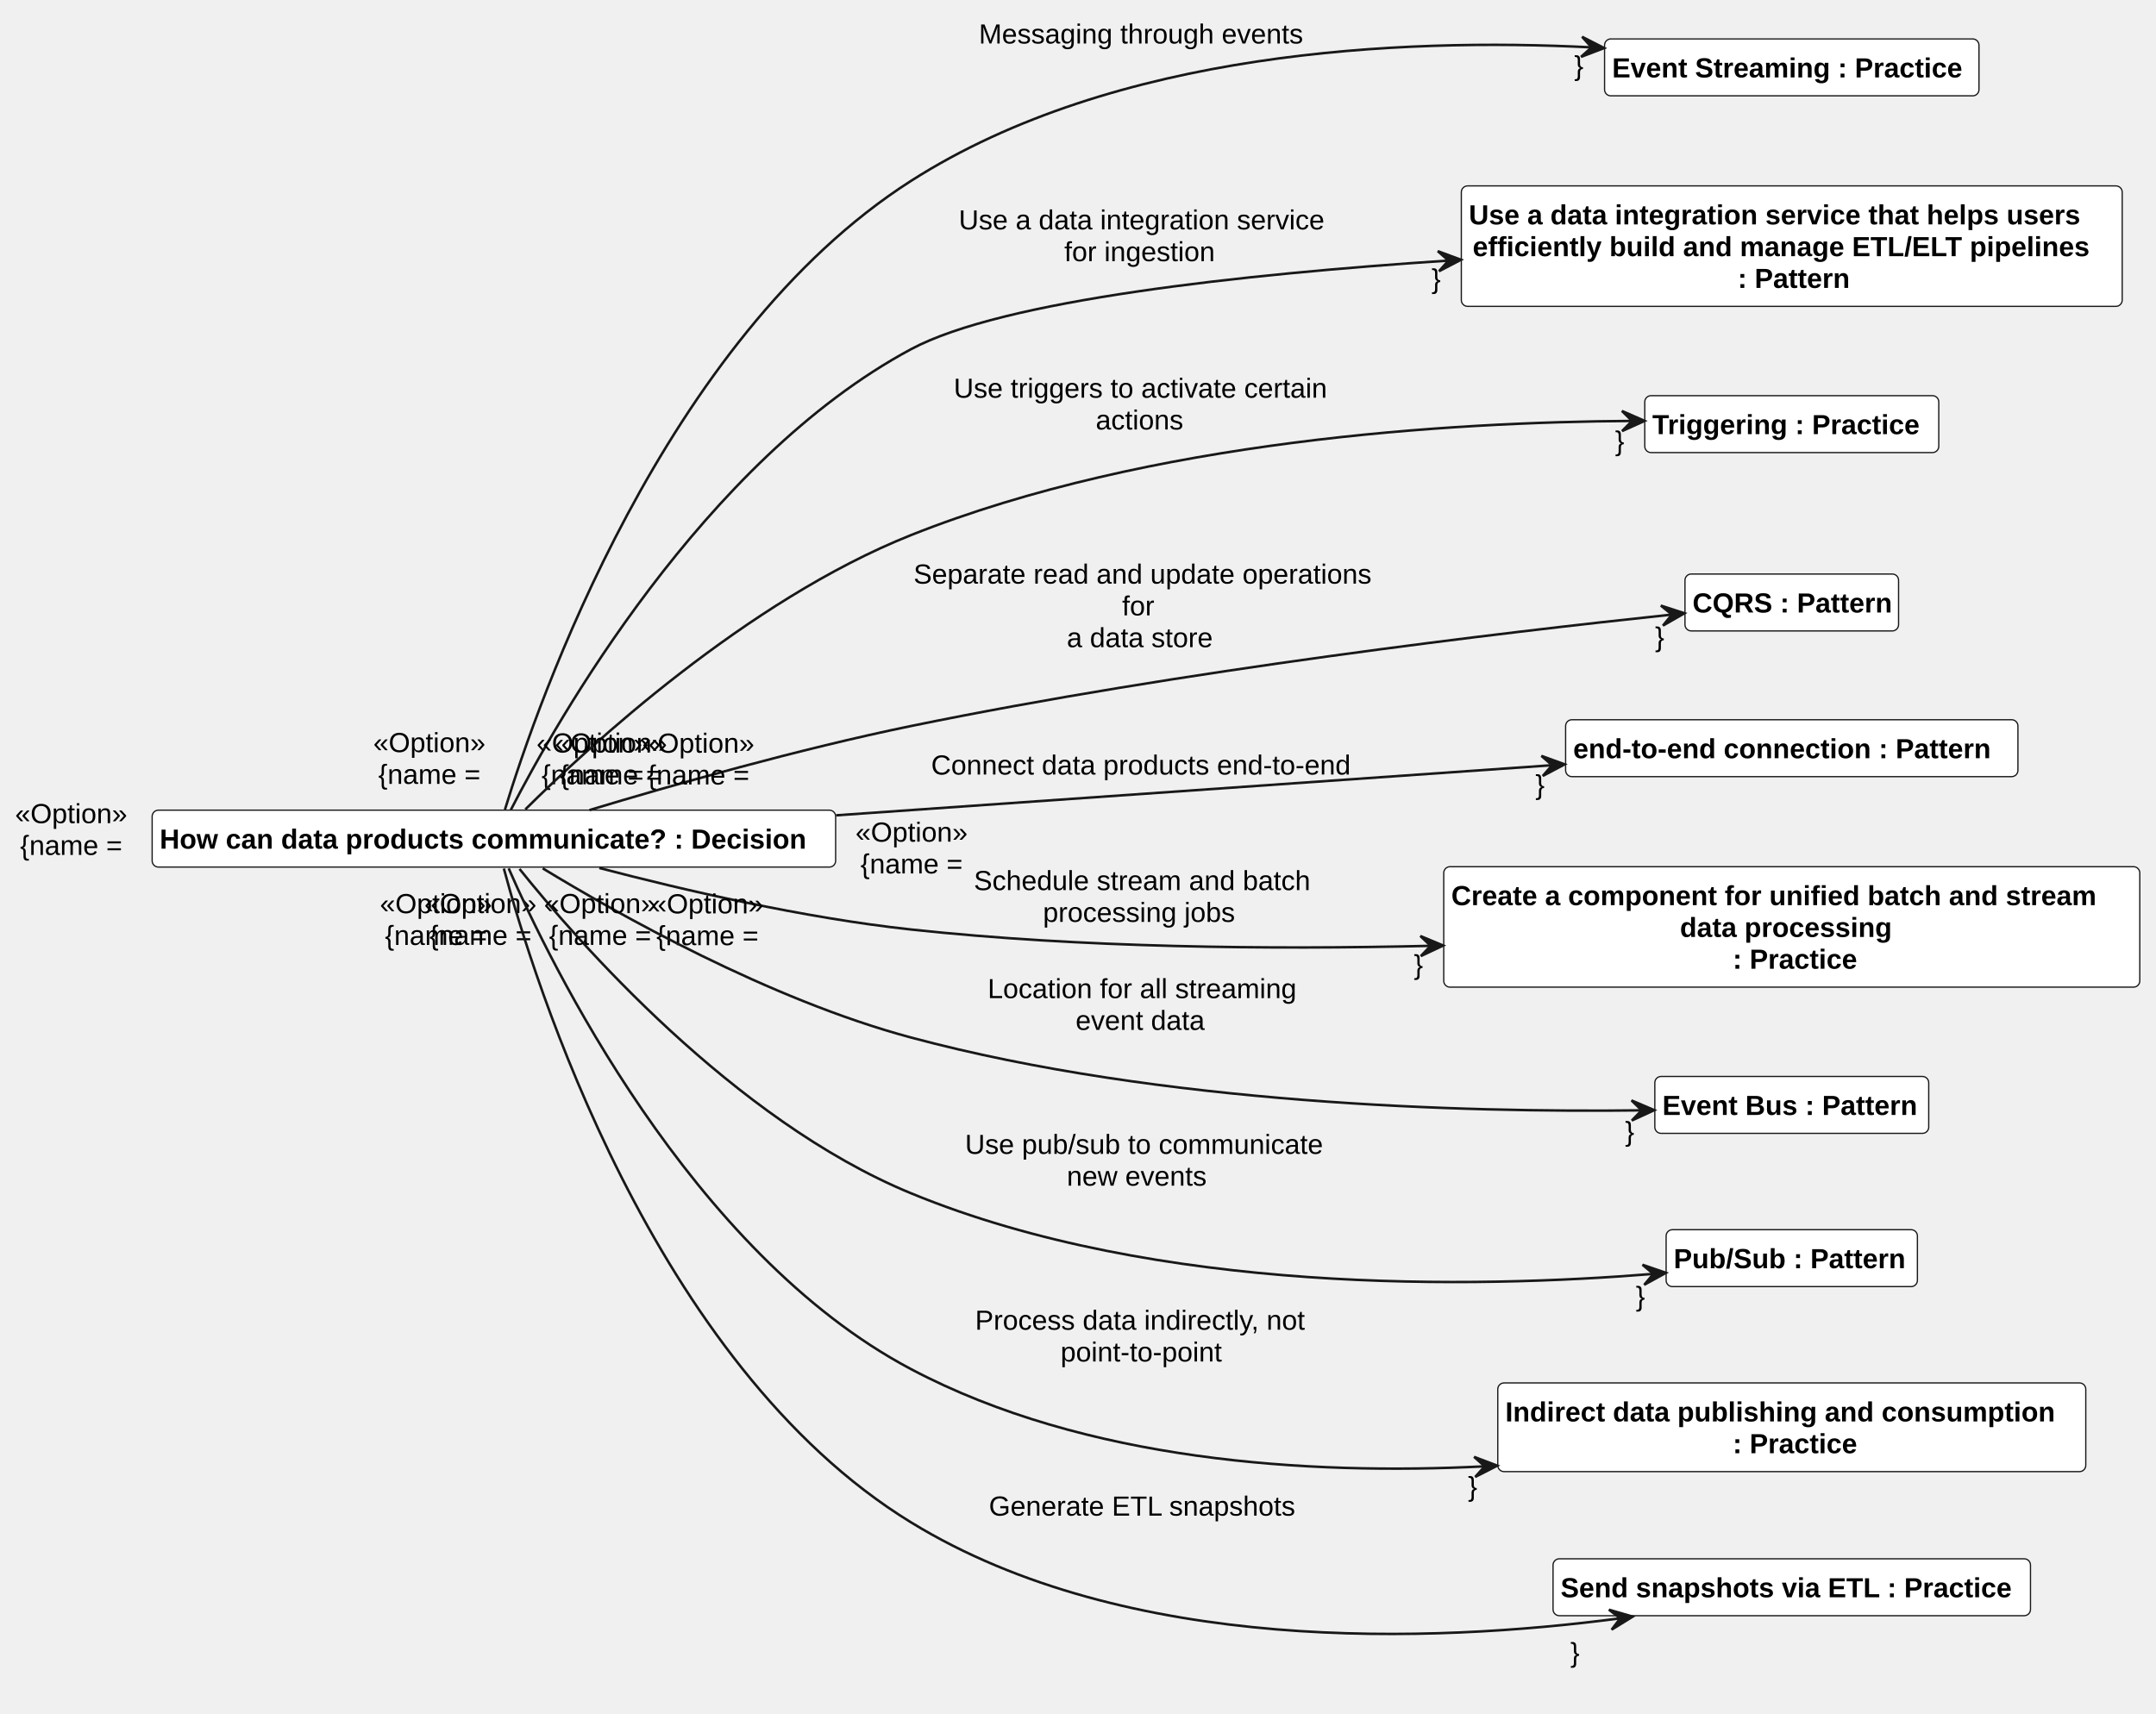
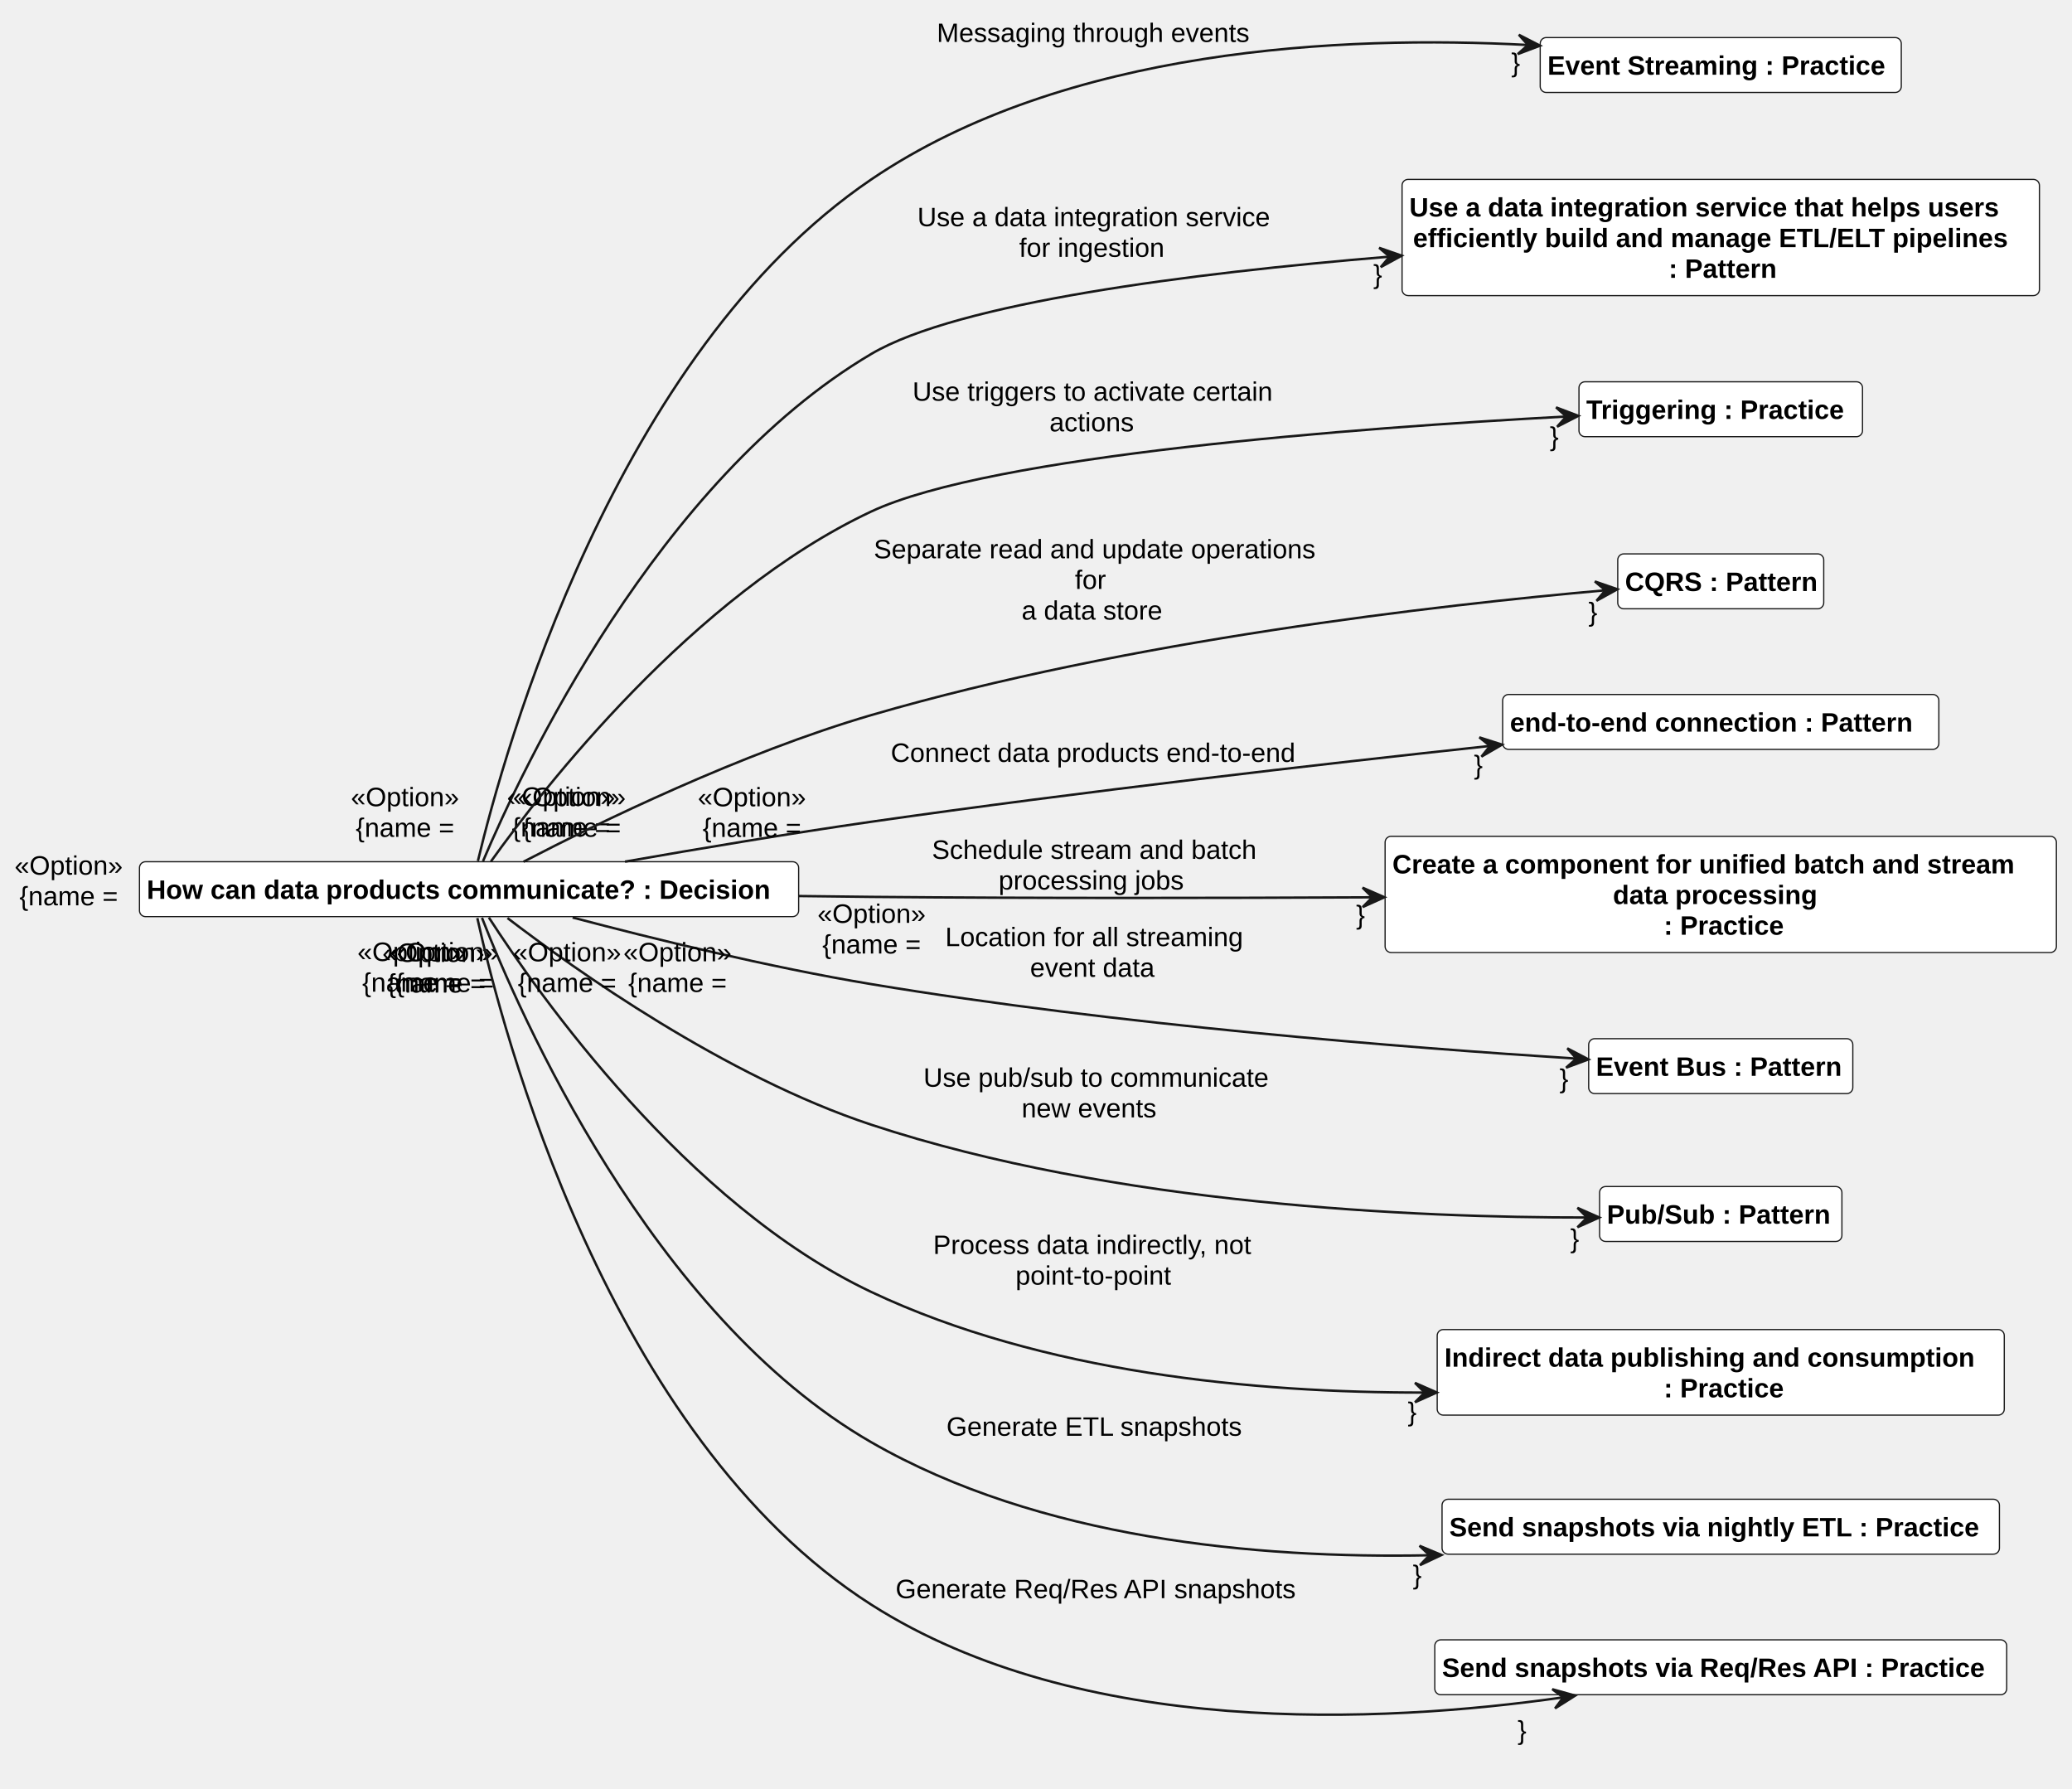
- <svg xmlns="http://www.w3.org/2000/svg" contentStyleType="text/css" height="682px" preserveAspectRatio="none" style="width:858px;height:682px;background:#FFFFFF;" version="1.1" viewBox="0 0 858 682" width="858px" zoomAndPan="magnify">
+ <svg xmlns="http://www.w3.org/2000/svg" contentStyleType="text/css" height="738px" preserveAspectRatio="none" style="width:855px;height:738px;background:#FFFFFF;" version="1.1" viewBox="0 0 855 738" width="855px" zoomAndPan="magnify">
  <defs />
  <g>
    <g id="elem___1_How_can_data_products_communicate_">
-       <rect codeLine="9" fill="#FFFFFF" height="22.649" id="__1_How_can_data_products_communicate_" rx="2.5" ry="2.5" style="stroke:#181818;stroke-width:0.5;" width="272" x="60.552" y="322.5" />
-       <text fill="#000000" font-family="Arial" font-size="11" font-weight="bold" lengthAdjust="spacing" textLength="266" x="63.552" y="337.818">How can data products communicate? : Decision</text>
+       <rect codeLine="9" fill="#FFFFFF" height="22.649" id="__1_How_can_data_products_communicate_" rx="2.5" ry="2.5" style="stroke:#181818;stroke-width:0.5;" width="272" x="57.556" y="355.5" />
+       <text fill="#000000" font-family="Arial" font-size="11" font-weight="bold" lengthAdjust="spacing" textLength="266" x="60.556" y="370.818">How can data products communicate? : Decision</text>
    </g>
    <g id="elem___2_Event_Streaming">
-       <rect codeLine="10" fill="#FFFFFF" height="22.649" id="__2_Event_Streaming" rx="2.5" ry="2.5" style="stroke:#181818;stroke-width:0.5;" width="149" x="638.552" y="15.5" />
-       <text fill="#000000" font-family="Arial" font-size="11" font-weight="bold" lengthAdjust="spacing" textLength="143" x="641.552" y="30.818">Event Streaming : Practice</text>
+       <rect codeLine="10" fill="#FFFFFF" height="22.649" id="__2_Event_Streaming" rx="2.5" ry="2.5" style="stroke:#181818;stroke-width:0.5;" width="149" x="635.556" y="15.5" />
+       <text fill="#000000" font-family="Arial" font-size="11" font-weight="bold" lengthAdjust="spacing" textLength="143" x="638.556" y="30.818">Event Streaming : Practice</text>
    </g>
    <g id="elem___3_Use_a_data_integration_service_that_helps_users_efficiently_build_and_manage_ETL_ELT_pipelines">
-       <rect codeLine="11" fill="#FFFFFF" height="47.947" id="__3_Use_a_data_integration_service_that_helps_users_efficiently_build_and_manage_ETL_ELT_pipelines" rx="2.5" ry="2.5" style="stroke:#181818;stroke-width:0.5;" width="263" x="581.552" y="74" />
-       <text fill="#000000" font-family="Arial" font-size="11" font-weight="bold" lengthAdjust="spacing" textLength="257" x="584.552" y="89.318">Use a data integration service that helps users</text>
-       <text fill="#000000" font-family="Arial" font-size="11" font-weight="bold" lengthAdjust="spacing" textLength="254" x="586.052" y="101.967">efficiently build and manage ETL/ELT pipelines</text>
-       <text fill="#000000" font-family="Arial" font-size="11" font-weight="bold" lengthAdjust="spacing" textLength="46" x="691.552" y="114.616">: Pattern</text>
+       <rect codeLine="11" fill="#FFFFFF" height="47.947" id="__3_Use_a_data_integration_service_that_helps_users_efficiently_build_and_manage_ETL_ELT_pipelines" rx="2.5" ry="2.5" style="stroke:#181818;stroke-width:0.5;" width="263" x="578.556" y="74" />
+       <text fill="#000000" font-family="Arial" font-size="11" font-weight="bold" lengthAdjust="spacing" textLength="257" x="581.556" y="89.318">Use a data integration service that helps users</text>
+       <text fill="#000000" font-family="Arial" font-size="11" font-weight="bold" lengthAdjust="spacing" textLength="254" x="583.056" y="101.967">efficiently build and manage ETL/ELT pipelines</text>
+       <text fill="#000000" font-family="Arial" font-size="11" font-weight="bold" lengthAdjust="spacing" textLength="46" x="688.556" y="114.616">: Pattern</text>
    </g>
    <g id="elem___4_Triggering">
-       <rect codeLine="12" fill="#FFFFFF" height="22.649" id="__4_Triggering" rx="2.5" ry="2.5" style="stroke:#181818;stroke-width:0.5;" width="117" x="654.552" y="157.5" />
-       <text fill="#000000" font-family="Arial" font-size="11" font-weight="bold" lengthAdjust="spacing" textLength="111" x="657.552" y="172.818">Triggering : Practice</text>
+       <rect codeLine="12" fill="#FFFFFF" height="22.649" id="__4_Triggering" rx="2.5" ry="2.5" style="stroke:#181818;stroke-width:0.5;" width="117" x="651.556" y="157.5" />
+       <text fill="#000000" font-family="Arial" font-size="11" font-weight="bold" lengthAdjust="spacing" textLength="111" x="654.556" y="172.818">Triggering : Practice</text>
    </g>
    <g id="elem___5_CQRS">
-       <rect codeLine="13" fill="#FFFFFF" height="22.649" id="__5_CQRS" rx="2.5" ry="2.5" style="stroke:#181818;stroke-width:0.5;" width="85" x="670.552" y="228.5" />
-       <text fill="#000000" font-family="Arial" font-size="11" font-weight="bold" lengthAdjust="spacing" textLength="79" x="673.552" y="243.818">CQRS : Pattern</text>
+       <rect codeLine="13" fill="#FFFFFF" height="22.649" id="__5_CQRS" rx="2.5" ry="2.5" style="stroke:#181818;stroke-width:0.5;" width="85" x="667.556" y="228.5" />
+       <text fill="#000000" font-family="Arial" font-size="11" font-weight="bold" lengthAdjust="spacing" textLength="79" x="670.556" y="243.818">CQRS : Pattern</text>
    </g>
    <g id="elem___6_end_to_end_connection">
-       <rect codeLine="14" fill="#FFFFFF" height="22.649" id="__6_end_to_end_connection" rx="2.5" ry="2.5" style="stroke:#181818;stroke-width:0.5;" width="180" x="623.052" y="286.5" />
-       <text fill="#000000" font-family="Arial" font-size="11" font-weight="bold" lengthAdjust="spacing" textLength="174" x="626.052" y="301.818">end-to-end connection : Pattern</text>
+       <rect codeLine="14" fill="#FFFFFF" height="22.649" id="__6_end_to_end_connection" rx="2.5" ry="2.5" style="stroke:#181818;stroke-width:0.5;" width="180" x="620.056" y="286.5" />
+       <text fill="#000000" font-family="Arial" font-size="11" font-weight="bold" lengthAdjust="spacing" textLength="174" x="623.056" y="301.818">end-to-end connection : Pattern</text>
    </g>
    <g id="elem___7_Create_a_component_for_unified_batch_and_stream_data_processing">
-       <rect codeLine="15" fill="#FFFFFF" height="47.947" id="__7_Create_a_component_for_unified_batch_and_stream_data_processing" rx="2.5" ry="2.5" style="stroke:#181818;stroke-width:0.5;" width="277" x="574.552" y="345" />
-       <text fill="#000000" font-family="Arial" font-size="11" font-weight="bold" lengthAdjust="spacing" textLength="271" x="577.552" y="360.318">Create a component for unified batch and stream</text>
-       <text fill="#000000" font-family="Arial" font-size="11" font-weight="bold" lengthAdjust="spacing" textLength="89" x="668.552" y="372.967">data processing</text>
-       <text fill="#000000" font-family="Arial" font-size="11" font-weight="bold" lengthAdjust="spacing" textLength="50" x="689.552" y="385.616">: Practice</text>
+       <rect codeLine="15" fill="#FFFFFF" height="47.947" id="__7_Create_a_component_for_unified_batch_and_stream_data_processing" rx="2.5" ry="2.5" style="stroke:#181818;stroke-width:0.5;" width="277" x="571.556" y="345" />
+       <text fill="#000000" font-family="Arial" font-size="11" font-weight="bold" lengthAdjust="spacing" textLength="271" x="574.556" y="360.318">Create a component for unified batch and stream</text>
+       <text fill="#000000" font-family="Arial" font-size="11" font-weight="bold" lengthAdjust="spacing" textLength="89" x="665.556" y="372.967">data processing</text>
+       <text fill="#000000" font-family="Arial" font-size="11" font-weight="bold" lengthAdjust="spacing" textLength="50" x="686.556" y="385.616">: Practice</text>
    </g>
    <g id="elem___8_Event_Bus">
-       <rect codeLine="16" fill="#FFFFFF" height="22.649" id="__8_Event_Bus" rx="2.5" ry="2.5" style="stroke:#181818;stroke-width:0.5;" width="109" x="658.552" y="428.5" />
-       <text fill="#000000" font-family="Arial" font-size="11" font-weight="bold" lengthAdjust="spacing" textLength="103" x="661.552" y="443.818">Event Bus : Pattern</text>
+       <rect codeLine="16" fill="#FFFFFF" height="22.649" id="__8_Event_Bus" rx="2.5" ry="2.5" style="stroke:#181818;stroke-width:0.5;" width="109" x="655.556" y="428.5" />
+       <text fill="#000000" font-family="Arial" font-size="11" font-weight="bold" lengthAdjust="spacing" textLength="103" x="658.556" y="443.818">Event Bus : Pattern</text>
    </g>
    <g id="elem___9_Pub_Sub">
-       <rect codeLine="17" fill="#FFFFFF" height="22.649" id="__9_Pub_Sub" rx="2.5" ry="2.5" style="stroke:#181818;stroke-width:0.5;" width="100" x="663.052" y="489.5" />
-       <text fill="#000000" font-family="Arial" font-size="11" font-weight="bold" lengthAdjust="spacing" textLength="94" x="666.052" y="504.818">Pub/Sub : Pattern</text>
+       <rect codeLine="17" fill="#FFFFFF" height="22.649" id="__9_Pub_Sub" rx="2.5" ry="2.5" style="stroke:#181818;stroke-width:0.5;" width="100" x="660.056" y="489.5" />
+       <text fill="#000000" font-family="Arial" font-size="11" font-weight="bold" lengthAdjust="spacing" textLength="94" x="663.056" y="504.818">Pub/Sub : Pattern</text>
    </g>
    <g id="elem___10_Indirect_data_publishing_and_consumption">
-       <rect codeLine="18" fill="#FFFFFF" height="35.298" id="__10_Indirect_data_publishing_and_consumption" rx="2.5" ry="2.5" style="stroke:#181818;stroke-width:0.5;" width="234" x="596.052" y="550.5" />
-       <text fill="#000000" font-family="Arial" font-size="11" font-weight="bold" lengthAdjust="spacing" textLength="228" x="599.052" y="565.818">Indirect data publishing and consumption</text>
-       <text fill="#000000" font-family="Arial" font-size="11" font-weight="bold" lengthAdjust="spacing" textLength="50" x="689.552" y="578.467">: Practice</text>
+       <rect codeLine="18" fill="#FFFFFF" height="35.298" id="__10_Indirect_data_publishing_and_consumption" rx="2.5" ry="2.5" style="stroke:#181818;stroke-width:0.5;" width="234" x="593.056" y="548.5" />
+       <text fill="#000000" font-family="Arial" font-size="11" font-weight="bold" lengthAdjust="spacing" textLength="228" x="596.056" y="563.818">Indirect data publishing and consumption</text>
+       <text fill="#000000" font-family="Arial" font-size="11" font-weight="bold" lengthAdjust="spacing" textLength="50" x="686.556" y="576.467">: Practice</text>
    </g>
-     <g id="elem___11_Send_snapshots_via_ETL">
-       <rect codeLine="19" fill="#FFFFFF" height="22.649" id="__11_Send_snapshots_via_ETL" rx="2.5" ry="2.5" style="stroke:#181818;stroke-width:0.5;" width="190" x="618.052" y="620.5" />
-       <text fill="#000000" font-family="Arial" font-size="11" font-weight="bold" lengthAdjust="spacing" textLength="184" x="621.052" y="635.818">Send snapshots via ETL : Practice</text>
+     <g id="elem___11_Send_snapshots_via_nightly_ETL">
+       <rect codeLine="19" fill="#FFFFFF" height="22.649" id="__11_Send_snapshots_via_nightly_ETL" rx="2.5" ry="2.5" style="stroke:#181818;stroke-width:0.5;" width="230" x="595.056" y="618.5" />
+       <text fill="#000000" font-family="Arial" font-size="11" font-weight="bold" lengthAdjust="spacing" textLength="224" x="598.056" y="633.818">Send snapshots via nightly ETL : Practice</text>
+     </g>
+     <g id="elem___12_Send_snapshots_via_Req_Res_API">
+       <rect codeLine="20" fill="#FFFFFF" height="22.649" id="__12_Send_snapshots_via_Req_Res_API" rx="2.5" ry="2.5" style="stroke:#181818;stroke-width:0.5;" width="236" x="592.056" y="676.5" />
+       <text fill="#000000" font-family="Arial" font-size="11" font-weight="bold" lengthAdjust="spacing" textLength="230" x="595.056" y="691.818">Send snapshots via Req/Res API : Practice</text>
    </g>
    <g id="link___1_How_can_data_products_communicate____2_Event_Streaming">
-       <path codeLine="20" d="M200.942,322.28 C213.812,280.06 264.022,134.94 362.552,72 C443.862,20.07 557.642,15.04 633.022,18.84 " fill="none" id="__1_How_can_data_products_communicate_-to-__2_Event_Streaming" style="stroke:#181818;stroke-width:1.0;" />
-       <polygon fill="#181818" points="638.382,19.13,629.613,14.647,633.389,18.858,629.178,22.635,638.382,19.13" style="stroke:#181818;stroke-width:1.0;" />
-       <text fill="#000000" font-family="Arial" font-size="11" lengthAdjust="spacing" textLength="128" x="389.552" y="17.318">Messaging through events</text>
-       <text fill="#000000" font-family="Arial" font-size="11" lengthAdjust="spacing" textLength="43" x="148.545" y="299.384">«Option»</text>
-       <text fill="#000000" font-family="Arial" font-size="11" lengthAdjust="spacing" textLength="39" x="150.545" y="312.033">{name =</text>
-       <text fill="#000000" font-family="Arial" font-size="11" lengthAdjust="spacing" textLength="4" x="626.475" y="29.959">}</text>
-       <text fill="#000000" font-family="Arial" font-size="11" lengthAdjust="spacing" textLength="3" x="626.975" y="42.608"> </text>
+       <path codeLine="21" d="M197.196,355.21 C208.006,309.91 253.496,145.91 359.556,74 C439.726,19.64 554.286,14.52 630.106,18.54 " fill="none" id="__1_How_can_data_products_communicate_-to-__2_Event_Streaming" style="stroke:#181818;stroke-width:1.0;" />
+       <polygon fill="#181818" points="635.496,18.84,626.739,14.333,630.504,18.555,626.283,22.32,635.496,18.84" style="stroke:#181818;stroke-width:1.0;" />
+       <text fill="#000000" font-family="Arial" font-size="11" lengthAdjust="spacing" textLength="128" x="386.556" y="17.318">Messaging through events</text>
+       <text fill="#000000" font-family="Arial" font-size="11" lengthAdjust="spacing" textLength="43" x="144.783" y="332.589">«Option»</text>
+       <text fill="#000000" font-family="Arial" font-size="11" lengthAdjust="spacing" textLength="39" x="146.783" y="345.238">{name =</text>
+       <text fill="#000000" font-family="Arial" font-size="11" lengthAdjust="spacing" textLength="4" x="623.601" y="29.639">}</text>
+       <text fill="#000000" font-family="Arial" font-size="11" lengthAdjust="spacing" textLength="3" x="624.101" y="42.288"> </text>
    </g>
    <g id="link___1_How_can_data_products_communicate____3_Use_a_data_integration_service_that_helps_users_efficiently_build_and_manage_ETL_ELT_pipelines">
-       <path codeLine="21" d="M203.282,322.4 C221.202,287.53 279.912,183.37 362.552,139 C398.892,119.5 494.142,109.16 576.042,103.75 " fill="none" id="__1_How_can_data_products_communicate_-to-__3_Use_a_data_integration_service_that_helps_users_efficiently_build_and_manage_ETL_ELT_pipelines" style="stroke:#181818;stroke-width:1.0;" />
-       <polygon fill="#181818" points="581.412,103.4,572.178,99.974,576.422,103.715,572.682,107.958,581.412,103.4" style="stroke:#181818;stroke-width:1.0;" />
-       <text fill="#000000" font-family="Arial" font-size="11" lengthAdjust="spacing" textLength="144" x="381.552" y="91.318">Use a data integration service</text>
-       <text fill="#000000" font-family="Arial" font-size="11" lengthAdjust="spacing" textLength="60" x="423.552" y="103.967">for ingestion</text>
-       <text fill="#000000" font-family="Arial" font-size="11" lengthAdjust="spacing" textLength="43" x="213.502" y="299.545">«Option»</text>
-       <text fill="#000000" font-family="Arial" font-size="11" lengthAdjust="spacing" textLength="39" x="215.502" y="312.194">{name =</text>
-       <text fill="#000000" font-family="Arial" font-size="11" lengthAdjust="spacing" textLength="4" x="569.686" y="114.763">}</text>
-       <text fill="#000000" font-family="Arial" font-size="11" lengthAdjust="spacing" textLength="3" x="570.186" y="127.412"> </text>
+       <path codeLine="22" d="M199.296,355.31 C215.296,317.51 271.296,198.06 359.556,146 C395.236,124.95 490.806,112.74 573.006,105.91 " fill="none" id="__1_How_can_data_products_communicate_-to-__3_Use_a_data_integration_service_that_helps_users_efficiently_build_and_manage_ETL_ELT_pipelines" style="stroke:#181818;stroke-width:1.0;" />
+       <polygon fill="#181818" points="578.396,105.47,569.096,102.229,573.413,105.884,569.758,110.201,578.396,105.47" style="stroke:#181818;stroke-width:1.0;" />
+       <text fill="#000000" font-family="Arial" font-size="11" lengthAdjust="spacing" textLength="144" x="378.556" y="93.318">Use a data integration service</text>
+       <text fill="#000000" font-family="Arial" font-size="11" lengthAdjust="spacing" textLength="60" x="420.556" y="105.967">for ingestion</text>
+       <text fill="#000000" font-family="Arial" font-size="11" lengthAdjust="spacing" textLength="43" x="209.175" y="332.424">«Option»</text>
+       <text fill="#000000" font-family="Arial" font-size="11" lengthAdjust="spacing" textLength="39" x="211.175" y="345.073">{name =</text>
+       <text fill="#000000" font-family="Arial" font-size="11" lengthAdjust="spacing" textLength="4" x="566.669" y="116.953">}</text>
+       <text fill="#000000" font-family="Arial" font-size="11" lengthAdjust="spacing" textLength="3" x="567.169" y="129.601"> </text>
    </g>
    <g id="link___1_How_can_data_products_communicate____4_Triggering">
-       <path codeLine="22" d="M209.062,322.19 C234.242,297.18 297.212,239.03 362.552,213 C457.572,175.16 577.592,167.99 649.402,167.56 " fill="none" id="__1_How_can_data_products_communicate_-to-__4_Triggering" style="stroke:#181818;stroke-width:1.0;" />
-       <polygon fill="#181818" points="654.492,167.54,645.469,163.591,649.492,167.569,645.515,171.591,654.492,167.54" style="stroke:#181818;stroke-width:1.0;" />
-       <text fill="#000000" font-family="Arial" font-size="11" lengthAdjust="spacing" textLength="148" x="379.552" y="158.318">Use triggers to activate certain</text>
-       <text fill="#000000" font-family="Arial" font-size="11" lengthAdjust="spacing" textLength="35" x="436.052" y="170.967">actions</text>
-       <text fill="#000000" font-family="Arial" font-size="11" lengthAdjust="spacing" textLength="43" x="220.825" y="299.563">«Option»</text>
-       <text fill="#000000" font-family="Arial" font-size="11" lengthAdjust="spacing" textLength="39" x="222.825" y="312.212">{name =</text>
-       <text fill="#000000" font-family="Arial" font-size="11" lengthAdjust="spacing" textLength="4" x="642.733" y="179.314">}</text>
-       <text fill="#000000" font-family="Arial" font-size="11" lengthAdjust="spacing" textLength="3" x="643.233" y="191.963"> </text>
+       <path codeLine="23" d="M202.566,355.41 C223.996,325.48 286.026,245.48 359.556,211 C408.996,187.81 559.696,176.53 646.216,171.83 " fill="none" id="__1_How_can_data_products_communicate_-to-__4_Triggering" style="stroke:#181818;stroke-width:1.0;" />
+       <polygon fill="#181818" points="651.306,171.56,642.102,168.055,646.313,171.832,642.537,176.043,651.306,171.56" style="stroke:#181818;stroke-width:1.0;" />
+       <text fill="#000000" font-family="Arial" font-size="11" lengthAdjust="spacing" textLength="148" x="376.556" y="165.318">Use triggers to activate certain</text>
+       <text fill="#000000" font-family="Arial" font-size="11" lengthAdjust="spacing" textLength="35" x="433.056" y="177.967">actions</text>
+       <text fill="#000000" font-family="Arial" font-size="11" lengthAdjust="spacing" textLength="43" x="213.569" y="332.558">«Option»</text>
+       <text fill="#000000" font-family="Arial" font-size="11" lengthAdjust="spacing" textLength="39" x="215.569" y="345.207">{name =</text>
+       <text fill="#000000" font-family="Arial" font-size="11" lengthAdjust="spacing" textLength="4" x="639.522" y="183.849">}</text>
+       <text fill="#000000" font-family="Arial" font-size="11" lengthAdjust="spacing" textLength="3" x="640.022" y="196.498"> </text>
    </g>
    <g id="link___1_How_can_data_products_communicate____5_CQRS">
-       <path codeLine="23" d="M234.582,322.46 C267.812,312.44 318.052,298.15 362.552,289 C469.882,266.94 597.822,251.79 665.192,244.66 " fill="none" id="__1_How_can_data_products_communicate_-to-__5_CQRS" style="stroke:#181818;stroke-width:1.0;" />
-       <polygon fill="#181818" points="670.332,244.12,660.968,241.067,665.359,244.635,661.791,249.025,670.332,244.12" style="stroke:#181818;stroke-width:1.0;" />
-       <text fill="#000000" font-family="Arial" font-size="11" lengthAdjust="spacing" textLength="180" x="363.552" y="232.318">Separate read and update operations</text>
-       <text fill="#000000" font-family="Arial" font-size="11" lengthAdjust="spacing" textLength="14" x="446.552" y="244.967">for</text>
-       <text fill="#000000" font-family="Arial" font-size="11" lengthAdjust="spacing" textLength="58" x="424.552" y="257.616">a data store</text>
-       <text fill="#000000" font-family="Arial" font-size="11" lengthAdjust="spacing" textLength="43" x="255.561" y="299.626">«Option»</text>
-       <text fill="#000000" font-family="Arial" font-size="11" lengthAdjust="spacing" textLength="39" x="257.561" y="312.275">{name =</text>
-       <text fill="#000000" font-family="Arial" font-size="11" lengthAdjust="spacing" textLength="4" x="658.646" y="257.35">}</text>
-       <text fill="#000000" font-family="Arial" font-size="11" lengthAdjust="spacing" textLength="3" x="659.146" y="269.999"> </text>
+       <path codeLine="24" d="M216.036,355.49 C246.906,339.46 305.996,310.62 359.556,295 C465.296,264.16 594.396,249.53 662.236,243.54 " fill="none" id="__1_How_can_data_products_communicate_-to-__5_CQRS" style="stroke:#181818;stroke-width:1.0;" />
+       <polygon fill="#181818" points="667.416,243.09,658.106,239.875,662.434,243.518,658.792,247.846,667.416,243.09" style="stroke:#181818;stroke-width:1.0;" />
+       <text fill="#000000" font-family="Arial" font-size="11" lengthAdjust="spacing" textLength="180" x="360.556" y="230.318">Separate read and update operations</text>
+       <text fill="#000000" font-family="Arial" font-size="11" lengthAdjust="spacing" textLength="14" x="443.556" y="242.967">for</text>
+       <text fill="#000000" font-family="Arial" font-size="11" lengthAdjust="spacing" textLength="58" x="421.556" y="255.616">a data store</text>
+       <text fill="#000000" font-family="Arial" font-size="11" lengthAdjust="spacing" textLength="43" x="157.764" y="396.829">«Option»</text>
+       <text fill="#000000" font-family="Arial" font-size="11" lengthAdjust="spacing" textLength="39" x="159.764" y="409.478">{name =</text>
+       <text fill="#000000" font-family="Arial" font-size="11" lengthAdjust="spacing" textLength="4" x="655.465" y="256.243">}</text>
+       <text fill="#000000" font-family="Arial" font-size="11" lengthAdjust="spacing" textLength="3" x="655.965" y="268.892"> </text>
    </g>
    <g id="link___1_How_can_data_products_communicate____6_end_to_end_connection">
-       <path codeLine="24" d="M332.732,324.55 C422.312,318.28 537.612,310.21 617.462,304.62 " fill="none" id="__1_How_can_data_products_communicate_-to-__6_end_to_end_connection" style="stroke:#181818;stroke-width:1.0;" />
-       <polygon fill="#181818" points="622.672,304.26,613.419,300.887,617.684,304.603,613.968,308.868,622.672,304.26" style="stroke:#181818;stroke-width:1.0;" />
-       <text fill="#000000" font-family="Arial" font-size="11" lengthAdjust="spacing" textLength="166" x="370.552" y="308.318">Connect data products end-to-end</text>
-       <text fill="#000000" font-family="Arial" font-size="11" lengthAdjust="spacing" textLength="43" x="340.442" y="335.031">«Option»</text>
-       <text fill="#000000" font-family="Arial" font-size="11" lengthAdjust="spacing" textLength="39" x="342.442" y="347.68">{name =</text>
-       <text fill="#000000" font-family="Arial" font-size="11" lengthAdjust="spacing" textLength="4" x="611.022" y="316.158">}</text>
-       <text fill="#000000" font-family="Arial" font-size="11" lengthAdjust="spacing" textLength="3" x="611.522" y="328.807"> </text>
+       <path codeLine="25" d="M257.906,355.46 C288.546,350.09 325.906,343.82 359.556,339 C445.776,326.63 544.366,315.32 614.806,307.73 " fill="none" id="__1_How_can_data_products_communicate_-to-__6_end_to_end_connection" style="stroke:#181818;stroke-width:1.0;" />
+       <polygon fill="#181818" points="619.826,307.19,610.445,304.191,614.856,307.733,611.313,312.143,619.826,307.19" style="stroke:#181818;stroke-width:1.0;" />
+       <text fill="#000000" font-family="Arial" font-size="11" lengthAdjust="spacing" textLength="166" x="367.556" y="314.318">Connect data products end-to-end</text>
+       <text fill="#000000" font-family="Arial" font-size="11" lengthAdjust="spacing" textLength="43" x="287.933" y="332.626">«Option»</text>
+       <text fill="#000000" font-family="Arial" font-size="11" lengthAdjust="spacing" textLength="39" x="289.933" y="345.275">{name =</text>
+       <text fill="#000000" font-family="Arial" font-size="11" lengthAdjust="spacing" textLength="4" x="608.188" y="319.331">}</text>
+       <text fill="#000000" font-family="Arial" font-size="11" lengthAdjust="spacing" textLength="3" x="608.688" y="331.98"> </text>
    </g>
    <g id="link___1_How_can_data_products_communicate____7_Create_a_component_for_unified_batch_and_stream_data_processing">
-       <path codeLine="25" d="M238.512,345.51 C271.652,354.2 319.702,365.38 362.552,370 C430.182,377.3 505.592,378.01 569.012,376.51 " fill="none" id="__1_How_can_data_products_communicate_-to-__7_Create_a_component_for_unified_batch_and_stream_data_processing" style="stroke:#181818;stroke-width:1.0;" />
-       <polygon fill="#181818" points="574.332,376.38,565.243,372.587,569.333,376.494,565.426,380.585,574.332,376.38" style="stroke:#181818;stroke-width:1.0;" />
-       <text fill="#000000" font-family="Arial" font-size="11" lengthAdjust="spacing" textLength="132" x="387.552" y="354.318">Schedule stream and batch</text>
-       <text fill="#000000" font-family="Arial" font-size="11" lengthAdjust="spacing" textLength="77" x="415.052" y="366.967">processing jobs</text>
-       <text fill="#000000" font-family="Arial" font-size="11" lengthAdjust="spacing" textLength="43" x="259.218" y="363.584">«Option»</text>
-       <text fill="#000000" font-family="Arial" font-size="11" lengthAdjust="spacing" textLength="39" x="261.218" y="376.233">{name =</text>
-       <text fill="#000000" font-family="Arial" font-size="11" lengthAdjust="spacing" textLength="4" x="562.636" y="387.795">}</text>
-       <text fill="#000000" font-family="Arial" font-size="11" lengthAdjust="spacing" textLength="3" x="563.136" y="400.444"> </text>
+       <path codeLine="26" d="M329.626,369.65 C339.756,369.79 349.816,369.91 359.556,370 C427.426,370.61 502.706,370.5 565.966,370.18 " fill="none" id="__1_How_can_data_products_communicate_-to-__7_Create_a_component_for_unified_batch_and_stream_data_processing" style="stroke:#181818;stroke-width:1.0;" />
+       <polygon fill="#181818" points="571.276,370.15,562.253,366.202,566.276,370.179,562.299,374.201,571.276,370.15" style="stroke:#181818;stroke-width:1.0;" />
+       <text fill="#000000" font-family="Arial" font-size="11" lengthAdjust="spacing" textLength="132" x="384.556" y="354.318">Schedule stream and batch</text>
+       <text fill="#000000" font-family="Arial" font-size="11" lengthAdjust="spacing" textLength="77" x="412.056" y="366.967">processing jobs</text>
+       <text fill="#000000" font-family="Arial" font-size="11" lengthAdjust="spacing" textLength="43" x="337.331" y="380.717">«Option»</text>
+       <text fill="#000000" font-family="Arial" font-size="11" lengthAdjust="spacing" textLength="39" x="339.331" y="393.366">{name =</text>
+       <text fill="#000000" font-family="Arial" font-size="11" lengthAdjust="spacing" textLength="4" x="559.577" y="381.224">}</text>
+       <text fill="#000000" font-family="Arial" font-size="11" lengthAdjust="spacing" textLength="3" x="560.077" y="393.873"> </text>
    </g>
    <g id="link___1_How_can_data_products_communicate____8_Event_Bus">
-       <path codeLine="26" d="M215.972,345.65 C245.562,363.68 306.102,397.88 362.552,413 C461.952,439.64 582.522,442.87 652.932,441.99 " fill="none" id="__1_How_can_data_products_communicate_-to-__8_Event_Bus" style="stroke:#181818;stroke-width:1.0;" />
-       <polygon fill="#181818" points="658.332,441.91,649.276,438.039,653.332,441.981,649.39,446.038,658.332,441.91" style="stroke:#181818;stroke-width:1.0;" />
-       <text fill="#000000" font-family="Arial" font-size="11" lengthAdjust="spacing" textLength="121" x="393.052" y="397.318">Location for all streaming</text>
-       <text fill="#000000" font-family="Arial" font-size="11" lengthAdjust="spacing" textLength="51" x="428.052" y="409.967">event data</text>
-       <text fill="#000000" font-family="Arial" font-size="11" lengthAdjust="spacing" textLength="43" x="168.876" y="363.463">«Option»</text>
-       <text fill="#000000" font-family="Arial" font-size="11" lengthAdjust="spacing" textLength="39" x="170.876" y="376.112">{name =</text>
-       <text fill="#000000" font-family="Arial" font-size="11" lengthAdjust="spacing" textLength="4" x="646.71" y="454.208">}</text>
-       <text fill="#000000" font-family="Arial" font-size="11" lengthAdjust="spacing" textLength="3" x="647.21" y="466.857"> </text>
+       <path codeLine="27" d="M236.286,378.51 C269.456,387.26 317.166,398.96 359.556,406 C460.956,422.83 580.396,432.24 650.126,436.7 " fill="none" id="__1_How_can_data_products_communicate_-to-__8_Event_Bus" style="stroke:#181818;stroke-width:1.0;" />
+       <polygon fill="#181818" points="655.476,437.04,646.745,432.482,650.486,436.725,646.242,440.466,655.476,437.04" style="stroke:#181818;stroke-width:1.0;" />
+       <text fill="#000000" font-family="Arial" font-size="11" lengthAdjust="spacing" textLength="121" x="390.056" y="390.318">Location for all streaming</text>
+       <text fill="#000000" font-family="Arial" font-size="11" lengthAdjust="spacing" textLength="51" x="425.056" y="402.967">event data</text>
+       <text fill="#000000" font-family="Arial" font-size="11" lengthAdjust="spacing" textLength="43" x="257.237" y="396.584">«Option»</text>
+       <text fill="#000000" font-family="Arial" font-size="11" lengthAdjust="spacing" textLength="39" x="259.237" y="409.233">{name =</text>
+       <text fill="#000000" font-family="Arial" font-size="11" lengthAdjust="spacing" textLength="4" x="643.519" y="448.745">}</text>
+       <text fill="#000000" font-family="Arial" font-size="11" lengthAdjust="spacing" textLength="3" x="644.019" y="461.394"> </text>
    </g>
    <g id="link___1_How_can_data_products_communicate____9_Pub_Sub">
-       <path codeLine="27" d="M206.742,345.89 C229.512,374.28 291.822,445.87 362.552,475 C460.622,515.4 587.182,512.84 657.962,507.09 " fill="none" id="__1_How_can_data_products_communicate_-to-__9_Pub_Sub" style="stroke:#181818;stroke-width:1.0;" />
-       <polygon fill="#181818" points="662.962,506.67,653.653,503.455,657.98,507.098,654.338,511.426,662.962,506.67" style="stroke:#181818;stroke-width:1.0;" />
-       <text fill="#000000" font-family="Arial" font-size="11" lengthAdjust="spacing" textLength="139" x="384.052" y="459.318">Use pub/sub to communicate</text>
-       <text fill="#000000" font-family="Arial" font-size="11" lengthAdjust="spacing" textLength="58" x="424.552" y="471.967">new events</text>
-       <text fill="#000000" font-family="Arial" font-size="11" lengthAdjust="spacing" textLength="43" x="216.492" y="363.468">«Option»</text>
-       <text fill="#000000" font-family="Arial" font-size="11" lengthAdjust="spacing" textLength="39" x="218.492" y="376.117">{name =</text>
-       <text fill="#000000" font-family="Arial" font-size="11" lengthAdjust="spacing" textLength="4" x="650.986" y="519.82">}</text>
-       <text fill="#000000" font-family="Arial" font-size="11" lengthAdjust="spacing" textLength="3" x="651.486" y="532.469"> </text>
+       <path codeLine="28" d="M209.406,378.74 C237.096,399.91 299.276,444.12 359.556,464 C459.946,497.09 584.516,502.34 654.566,502.27 " fill="none" id="__1_How_can_data_products_communicate_-to-__9_Pub_Sub" style="stroke:#181818;stroke-width:1.0;" />
+       <polygon fill="#181818" points="659.926,502.26,650.915,498.286,654.926,502.274,650.938,506.286,659.926,502.26" style="stroke:#181818;stroke-width:1.0;" />
+       <text fill="#000000" font-family="Arial" font-size="11" lengthAdjust="spacing" textLength="139" x="381.056" y="448.318">Use pub/sub to communicate</text>
+       <text fill="#000000" font-family="Arial" font-size="11" lengthAdjust="spacing" textLength="58" x="421.556" y="460.967">new events</text>
+       <text fill="#000000" font-family="Arial" font-size="11" lengthAdjust="spacing" textLength="43" x="161.216" y="396.581">«Option»</text>
+       <text fill="#000000" font-family="Arial" font-size="11" lengthAdjust="spacing" textLength="39" x="163.216" y="409.23">{name =</text>
+       <text fill="#000000" font-family="Arial" font-size="11" lengthAdjust="spacing" textLength="4" x="647.944" y="514.735">}</text>
+       <text fill="#000000" font-family="Arial" font-size="11" lengthAdjust="spacing" textLength="3" x="648.444" y="527.384"> </text>
    </g>
    <g id="link___1_How_can_data_products_communicate____10_Indirect_data_publishing_and_consumption">
-       <path codeLine="28" d="M202.432,345.68 C218.652,382.84 274.782,498.59 362.552,545 C431.982,581.72 520.302,587.24 590.792,583.7 " fill="none" id="__1_How_can_data_products_communicate_-to-__10_Indirect_data_publishing_and_consumption" style="stroke:#181818;stroke-width:1.0;" />
-       <polygon fill="#181818" points="595.842,583.43,586.638,579.924,590.849,583.701,587.072,587.912,595.842,583.43" style="stroke:#181818;stroke-width:1.0;" />
-       <text fill="#000000" font-family="Arial" font-size="11" lengthAdjust="spacing" textLength="131" x="388.052" y="529.318">Process data indirectly, not</text>
-       <text fill="#000000" font-family="Arial" font-size="11" lengthAdjust="spacing" textLength="63" x="422.052" y="541.967">point-to-point</text>
-       <text fill="#000000" font-family="Arial" font-size="11" lengthAdjust="spacing" textLength="43" x="151.189" y="363.502">«Option»</text>
-       <text fill="#000000" font-family="Arial" font-size="11" lengthAdjust="spacing" textLength="39" x="153.189" y="376.151">{name =</text>
-       <text fill="#000000" font-family="Arial" font-size="11" lengthAdjust="spacing" textLength="4" x="584.205" y="595.537">}</text>
-       <text fill="#000000" font-family="Arial" font-size="11" lengthAdjust="spacing" textLength="3" x="584.705" y="608.186"> </text>
+       <path codeLine="29" d="M201.726,378.51 C221.976,409.87 283.136,496.9 359.556,533 C430.186,566.36 517.686,574.59 587.476,574.49 " fill="none" id="__1_How_can_data_products_communicate_-to-__10_Indirect_data_publishing_and_consumption" style="stroke:#181818;stroke-width:1.0;" />
+       <polygon fill="#181818" points="592.886,574.46,583.875,570.486,587.886,574.474,583.898,578.486,592.886,574.46" style="stroke:#181818;stroke-width:1.0;" />
+       <text fill="#000000" font-family="Arial" font-size="11" lengthAdjust="spacing" textLength="131" x="385.056" y="517.318">Process data indirectly, not</text>
+       <text fill="#000000" font-family="Arial" font-size="11" lengthAdjust="spacing" textLength="63" x="419.056" y="529.967">point-to-point</text>
+       <text fill="#000000" font-family="Arial" font-size="11" lengthAdjust="spacing" textLength="43" x="211.661" y="396.584">«Option»</text>
+       <text fill="#000000" font-family="Arial" font-size="11" lengthAdjust="spacing" textLength="39" x="213.661" y="409.233">{name =</text>
+       <text fill="#000000" font-family="Arial" font-size="11" lengthAdjust="spacing" textLength="4" x="580.879" y="586.186">}</text>
+       <text fill="#000000" font-family="Arial" font-size="11" lengthAdjust="spacing" textLength="3" x="581.379" y="598.835"> </text>
    </g>
-     <g id="link___1_How_can_data_products_communicate____11_Send_snapshots_via_ETL">
-       <path codeLine="29" d="M200.512,345.74 C212.212,389.38 259.662,542.94 362.552,606 C448.542,658.72 569.722,654.06 644.452,644.24 " fill="none" id="__1_How_can_data_products_communicate_-to-__11_Send_snapshots_via_ETL" style="stroke:#181818;stroke-width:1.0;" />
-       <polygon fill="#181818" points="649.752,643.52,640.295,640.768,644.798,644.193,641.372,648.695,649.752,643.52" style="stroke:#181818;stroke-width:1.0;" />
-       <text fill="#000000" font-family="Arial" font-size="11" lengthAdjust="spacing" textLength="120" x="393.552" y="603.318">Generate ETL snapshots</text>
-       <text fill="#000000" font-family="Arial" font-size="11" lengthAdjust="spacing" textLength="43" x="6" y="327.661">«Option»</text>
-       <text fill="#000000" font-family="Arial" font-size="11" lengthAdjust="spacing" textLength="39" x="8" y="340.31">{name =</text>
-       <text fill="#000000" font-family="Arial" font-size="11" lengthAdjust="spacing" textLength="4" x="624.938" y="661.598">}</text>
-       <text fill="#000000" font-family="Arial" font-size="11" lengthAdjust="spacing" textLength="3" x="625.438" y="674.247"> </text>
+     <g id="link___1_How_can_data_products_communicate____11_Send_snapshots_via_nightly_ETL">
+       <path codeLine="30" d="M198.886,378.64 C214.006,417.4 268.496,542.61 359.556,595 C428.726,634.79 518.506,643.05 589.746,641.61 " fill="none" id="__1_How_can_data_products_communicate_-to-__11_Send_snapshots_via_nightly_ETL" style="stroke:#181818;stroke-width:1.0;" />
+       <polygon fill="#181818" points="594.846,641.49,585.757,637.697,589.847,641.604,585.94,645.695,594.846,641.49" style="stroke:#181818;stroke-width:1.0;" />
+       <text fill="#000000" font-family="Arial" font-size="11" lengthAdjust="spacing" textLength="120" x="390.556" y="592.318">Generate ETL snapshots</text>
+       <text fill="#000000" font-family="Arial" font-size="11" lengthAdjust="spacing" textLength="43" x="147.475" y="396.45">«Option»</text>
+       <text fill="#000000" font-family="Arial" font-size="11" lengthAdjust="spacing" textLength="39" x="149.475" y="409.099">{name =</text>
+       <text fill="#000000" font-family="Arial" font-size="11" lengthAdjust="spacing" textLength="4" x="582.971" y="653.442">}</text>
+       <text fill="#000000" font-family="Arial" font-size="11" lengthAdjust="spacing" textLength="3" x="583.471" y="666.09"> </text>
+     </g>
+     <g id="link___1_How_can_data_products_communicate____12_Send_snapshots_via_Req_Res_API">
+       <path codeLine="31" d="M196.966,378.74 C207.086,424.61 250.696,592.6 359.556,662 C445.986,717.09 570.006,710.94 644.716,700.28 " fill="none" id="__1_How_can_data_products_communicate_-to-__12_Send_snapshots_via_Req_Res_API" style="stroke:#181818;stroke-width:1.0;" />
+       <polygon fill="#181818" points="650.006,699.51,640.52,696.861,645.059,700.237,641.683,704.776,650.006,699.51" style="stroke:#181818;stroke-width:1.0;" />
+       <text fill="#000000" font-family="Arial" font-size="11" lengthAdjust="spacing" textLength="162" x="369.556" y="659.318">Generate Req/Res API snapshots</text>
+       <text fill="#000000" font-family="Arial" font-size="11" lengthAdjust="spacing" textLength="43" x="6" y="360.835">«Option»</text>
+       <text fill="#000000" font-family="Arial" font-size="11" lengthAdjust="spacing" textLength="39" x="8" y="373.484">{name =</text>
+       <text fill="#000000" font-family="Arial" font-size="11" lengthAdjust="spacing" textLength="4" x="626.228" y="717.585">}</text>
+       <text fill="#000000" font-family="Arial" font-size="11" lengthAdjust="spacing" textLength="3" x="626.728" y="730.233"> </text>
    </g>
  </g>
</svg>
